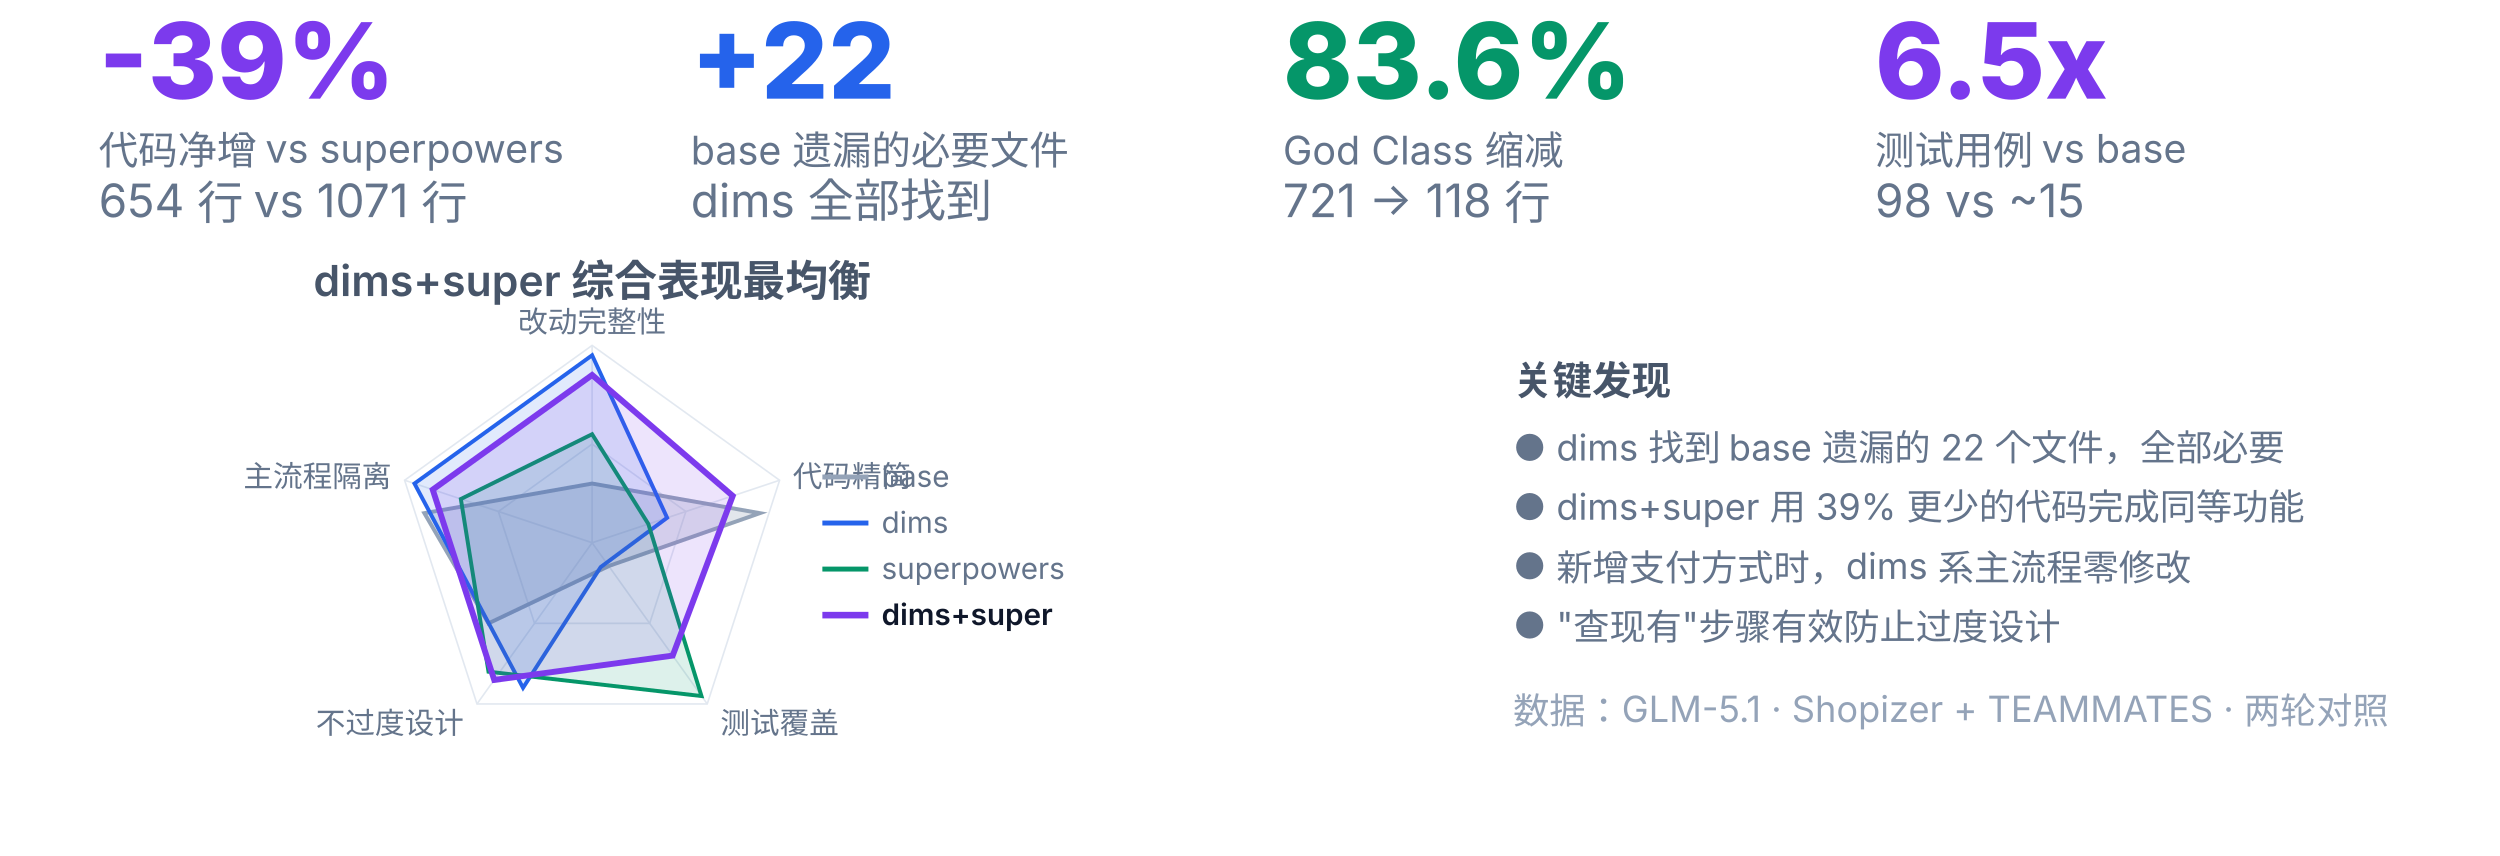
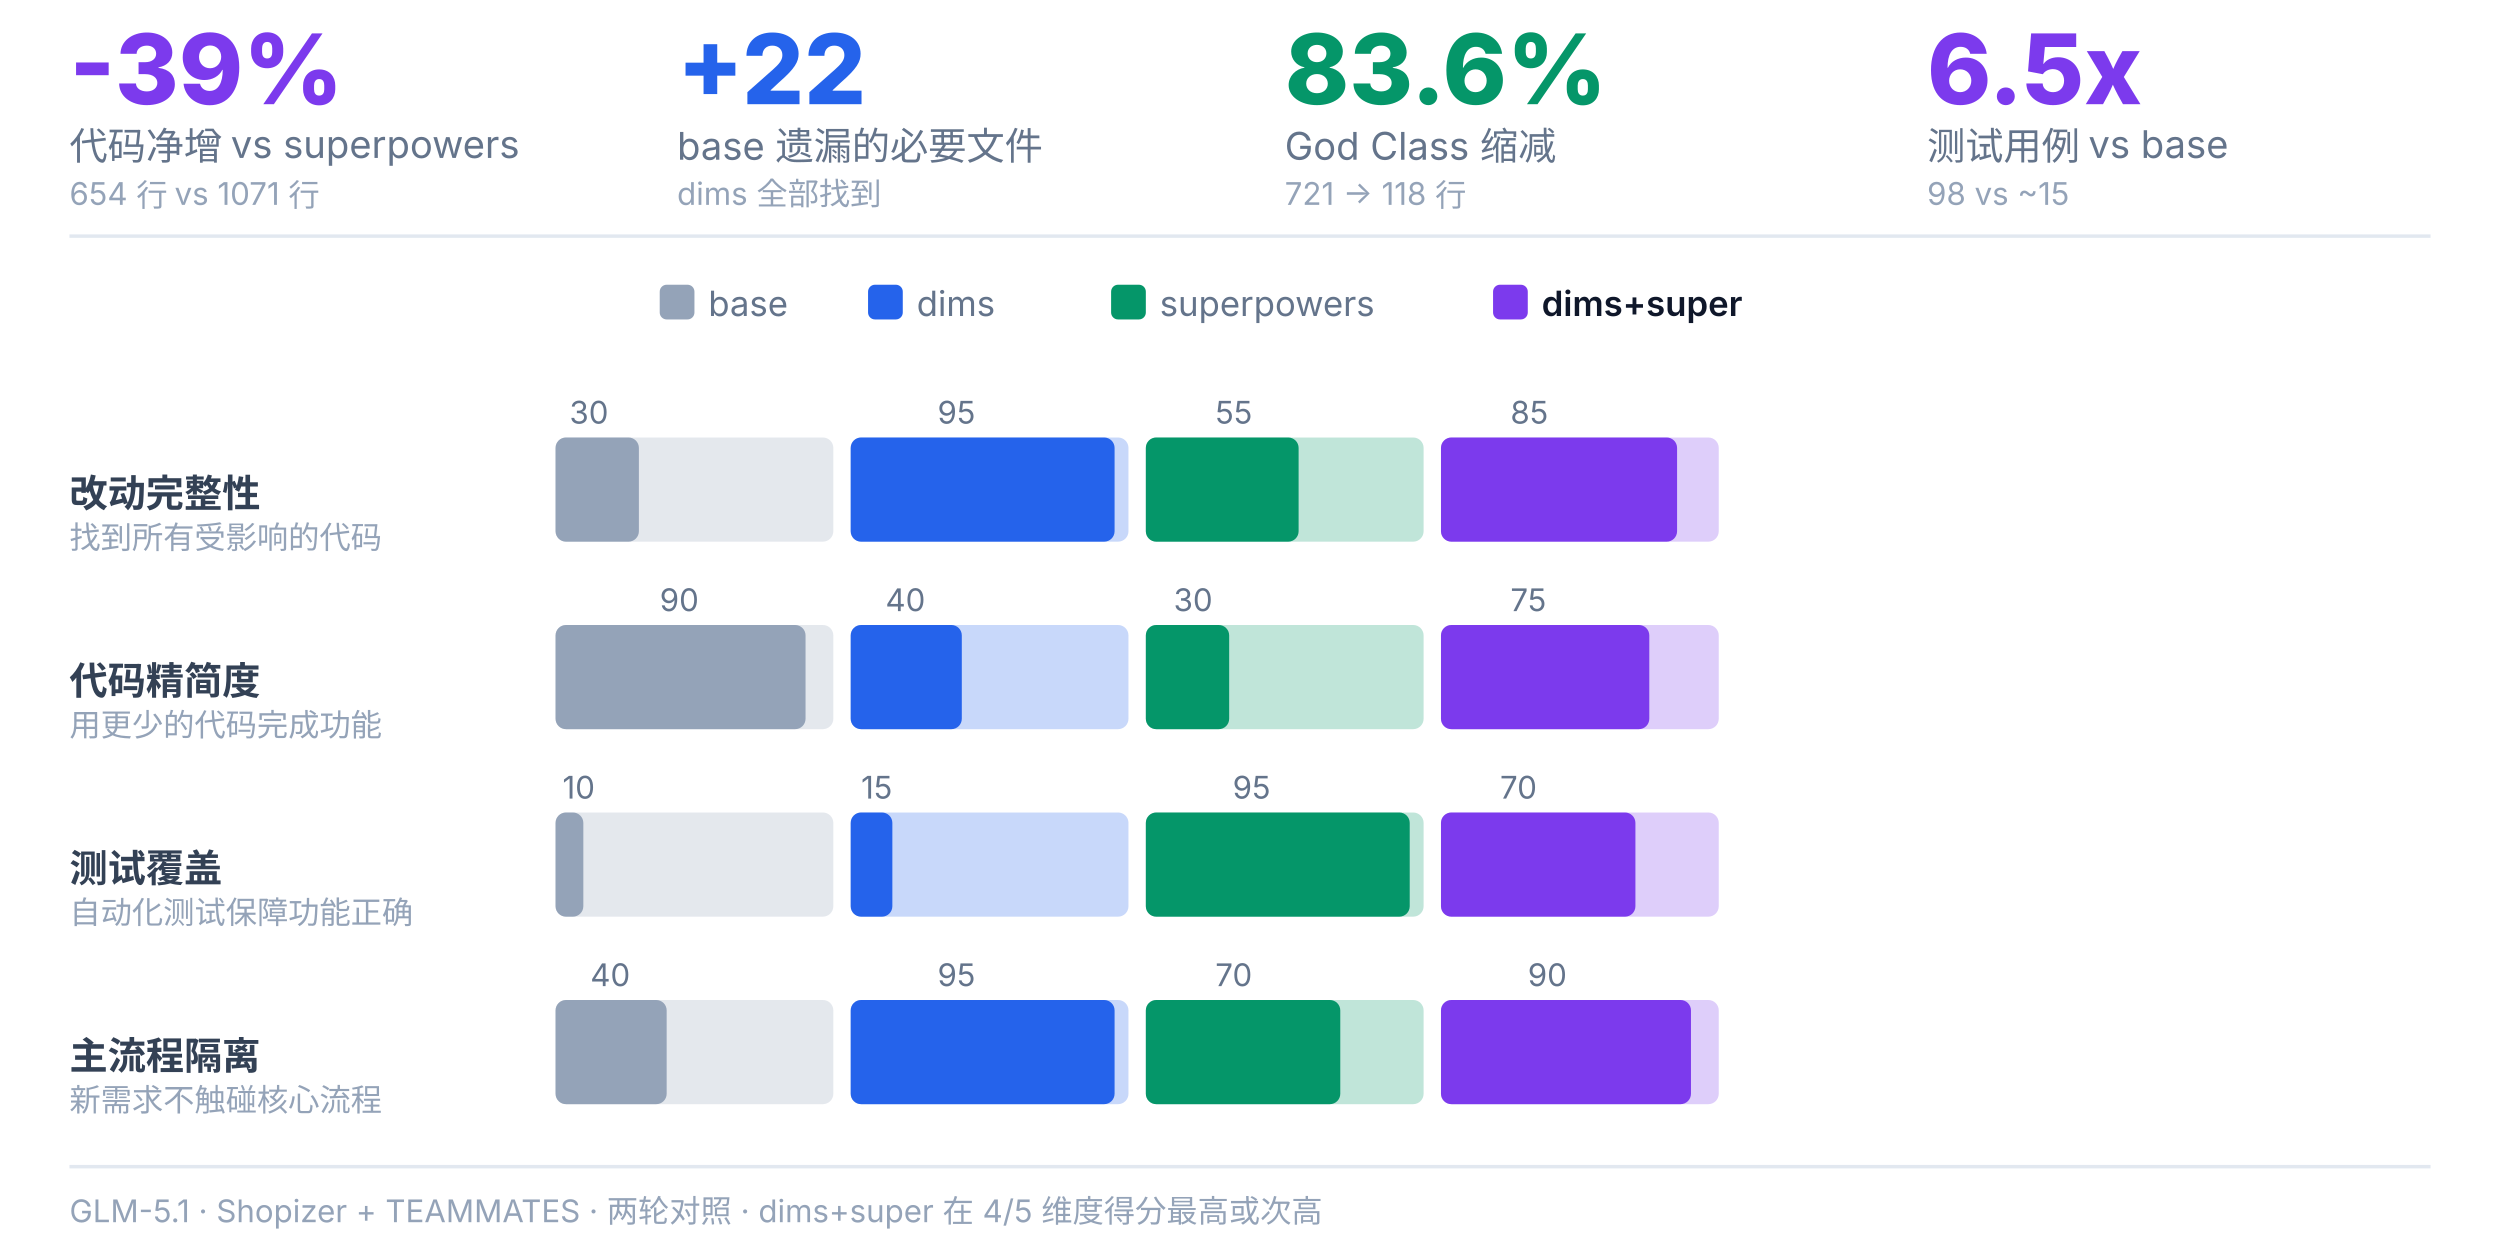
- <svg xmlns="http://www.w3.org/2000/svg" viewBox="0 0 760 260" width="760" height="260">
+ <svg xmlns="http://www.w3.org/2000/svg" viewBox="0 0 720 360" width="720" height="360">
  <style>
    text { font-family: -apple-system, "Segoe UI", sans-serif; }
-     .num { font-size: 32px; font-weight: 800; }
-     .unit { font-size: 14px; fill: #64748b; }
-     .desc { font-size: 12px; fill: #64748b; }
-     .title { font-size: 13px; fill: #475569; font-weight: 600; }
  </style>
-   <g transform="translate(30, 30)">
-     <text class="num" fill="#7c3aed">-39%</text>
-     <text class="desc" y="20">代码净增 vs superpowers</text>
-     <text class="unit" y="36">654 行 vs 1071 行</text>
+   <g transform="translate(20, 30)">
+     <text font-size="28" font-weight="800" fill="#7c3aed">-39%</text>
+     <text font-size="11" fill="#64748b" y="16">代码净增 vs superpowers</text>
+     <text font-size="9" fill="#94a3b8" y="29">654 行 vs 1071 行</text>
  </g>
-   <g transform="translate(210, 30)">
-     <text class="num" fill="#2563eb">+22</text>
-     <text class="desc" y="20">base 遗漏的必要文件</text>
-     <text class="unit" y="36">dims 全部找到</text>
+   <g transform="translate(195, 30)">
+     <text font-size="28" font-weight="800" fill="#2563eb">+22</text>
+     <text font-size="11" fill="#64748b" y="16">base 遗漏的必要文件</text>
+     <text font-size="9" fill="#94a3b8" y="29">dims 全部找到</text>
  </g>
-   <g transform="translate(390, 30)">
-     <text class="num" fill="#059669">83.6%</text>
-     <text class="desc" y="20">God Class 缩减</text>
-     <text class="unit" y="36">721 → 118 行</text>
+   <g transform="translate(370, 30)">
+     <text font-size="28" font-weight="800" fill="#059669">83.6%</text>
+     <text font-size="11" fill="#64748b" y="16">God Class 缩减</text>
+     <text font-size="9" fill="#94a3b8" y="29">721 → 118 行</text>
  </g>
-   <g transform="translate(570, 30)">
-     <text class="num" fill="#7c3aed">6.5x</text>
-     <text class="desc" y="20">测试用例 vs base</text>
-     <text class="unit" y="36">98 vs ~15</text>
+   <g transform="translate(555, 30)">
+     <text font-size="28" font-weight="800" fill="#7c3aed">6.5x</text>
+     <text font-size="11" fill="#64748b" y="16">测试用例 vs base</text>
+     <text font-size="9" fill="#94a3b8" y="29">98 vs ~15</text>
  </g>
-   <g transform="translate(180, 165)">
-     <text class="title" text-anchor="middle" y="-75">dims+super 综合表现最均衡</text>
-     <line x1="0" y1="0" x2="0" y2="-60" stroke="#e2e8f0" stroke-width="0.5" />
-     <line x1="0" y1="0" x2="57" y2="-19" stroke="#e2e8f0" stroke-width="0.5" />
-     <line x1="0" y1="0" x2="35" y2="49" stroke="#e2e8f0" stroke-width="0.5" />
-     <line x1="0" y1="0" x2="-35" y2="49" stroke="#e2e8f0" stroke-width="0.5" />
-     <line x1="0" y1="0" x2="-57" y2="-19" stroke="#e2e8f0" stroke-width="0.5" />
-     <polygon points="0,-30 28.5,-9.5 17.5,24.5 -17.5,24.5 -28.5,-9.5" fill="none" stroke="#e2e8f0" stroke-width="0.5" />
-     <polygon points="0,-60 57,-19 35,49 -35,49 -57,-19" fill="none" stroke="#e2e8f0" stroke-width="0.5" />
-     <text font-size="9" fill="#64748b" text-anchor="middle" x="0" y="-64">改动完整性</text>
-     <text font-size="9" fill="#64748b" text-anchor="start" x="61" y="-17">代码精简</text>
-     <text font-size="9" fill="#64748b" text-anchor="start" x="39" y="58">测试覆盖</text>
-     <text font-size="9" fill="#64748b" text-anchor="end" x="-39" y="58">不过度设计</text>
-     <text font-size="9" fill="#64748b" text-anchor="end" x="-61" y="-17">主流程隔离</text>
-     <polygon points="0,-18 51,-9 5.25,7 -31.5,24.5 -51,-9" fill="#94a3b844" stroke="#94a3b8" stroke-width="1.2" />
-     <polygon points="0,-57 22.8,-7.6 2.6,7.4 -21,44.1 -54,-18" fill="#2563eb22" stroke="#2563eb" stroke-width="1.2" />
-     <polygon points="0,-33 17.1,-5.7 33.25,46.6 -31.5,39.2 -39.9,-13.3" fill="#05966922" stroke="#059669" stroke-width="1.2" />
-     <polygon points="0,-51 42.75,-14.25 24.5,34.3 -29.75,41.7 -48.45,-16.15" fill="#7c3aed22" stroke="#7c3aed" stroke-width="1.8" />
-     <g transform="translate(70, -20)">
-       <line x1="0" y1="0" x2="14" y2="0" stroke="#94a3b8" stroke-width="1.5" />
-       <text font-size="9" fill="#64748b" x="18" y="3">base</text>
-       <line x1="0" y1="14" x2="14" y2="14" stroke="#2563eb" stroke-width="1.5" />
-       <text font-size="9" fill="#64748b" x="18" y="17">dims</text>
-       <line x1="0" y1="28" x2="14" y2="28" stroke="#059669" stroke-width="1.5" />
-       <text font-size="9" fill="#64748b" x="18" y="31">superpowers</text>
-       <line x1="0" y1="42" x2="14" y2="42" stroke="#7c3aed" stroke-width="2" />
-       <text font-size="9" fill="#0f172a" font-weight="600" x="18" y="45">dims+super</text>
+   <line x1="20" y1="68" x2="700" y2="68" stroke="#e2e8f0" stroke-width="1" />
+   <g transform="translate(190, 82)">
+     <rect width="10" height="10" rx="2" fill="#94a3b8" />
+     <text font-size="10" fill="#64748b" x="14" y="9">base</text>
+     <rect x="60" width="10" height="10" rx="2" fill="#2563eb" />
+     <text font-size="10" fill="#64748b" x="74" y="9">dims</text>
+     <rect x="130" width="10" height="10" rx="2" fill="#059669" />
+     <text font-size="10" fill="#64748b" x="144" y="9">superpowers</text>
+     <rect x="240" width="10" height="10" rx="2" fill="#7c3aed" />
+     <text font-size="10" fill="#0f172a" font-weight="600" x="254" y="9">dims+super</text>
+   </g>
+   <g transform="translate(20, 106)">
+     <text font-size="11" fill="#334155" font-weight="600" y="40">改动完整性</text>
+     <text font-size="9" fill="#94a3b8" y="52">找到所有受影响的代码</text>
+     <g transform="translate(140, 0)">
+       <rect x="0" y="20" width="80" height="30" rx="3" fill="#94a3b8" opacity="0.25" />
+       <rect x="0" y="20" width="24" height="30" rx="3" fill="#94a3b8" />
+       <text font-size="9" fill="#64748b" x="4" y="16">30</text>
+       <rect x="85" y="20" width="80" height="30" rx="3" fill="#2563eb" opacity="0.25" />
+       <rect x="85" y="20" width="76" height="30" rx="3" fill="#2563eb" />
+       <text font-size="9" fill="#64748b" x="110" y="16">95</text>
+       <rect x="170" y="20" width="80" height="30" rx="3" fill="#059669" opacity="0.25" />
+       <rect x="170" y="20" width="44" height="30" rx="3" fill="#059669" />
+       <text font-size="9" fill="#64748b" x="190" y="16">55</text>
+       <rect x="255" y="20" width="80" height="30" rx="3" fill="#7c3aed" opacity="0.25" />
+       <rect x="255" y="20" width="68" height="30" rx="3" fill="#7c3aed" />
+       <text font-size="9" fill="#64748b" x="275" y="16">85</text>
    </g>
  </g>
-   <g transform="translate(460, 120)">
-     <text font-size="12" fill="#475569" font-weight="600">关键发现</text>
-     <text font-size="11" fill="#64748b" y="20">● dims 找到 base 遗漏的 22 个文件，全部必要</text>
-     <text font-size="11" fill="#64748b" y="38">● dims+super 用 39% 更少的代码完成同等功能</text>
-     <text font-size="11" fill="#64748b" y="56">● 新增支付方式时，dims 系主流程零修改</text>
-     <text font-size="11" fill="#64748b" y="74">● "查现有"步骤有效防止过度设计</text>
-     <text font-size="11" fill="#94a3b8" y="100">数据：GLM-5.1 · Shopizer + TEAMMATES · 两轮对照</text>
+   <g transform="translate(20, 160)">
+     <text font-size="11" fill="#334155" font-weight="600" y="40">代码精简度</text>
+     <text font-size="9" fill="#94a3b8" y="52">用更少的代码完成功能</text>
+     <g transform="translate(140, 0)">
+       <rect x="0" y="20" width="80" height="30" rx="3" fill="#94a3b8" opacity="0.25" />
+       <rect x="0" y="20" width="72" height="30" rx="3" fill="#94a3b8" />
+       <text font-size="9" fill="#64748b" x="30" y="16">90</text>
+       <rect x="85" y="20" width="80" height="30" rx="3" fill="#2563eb" opacity="0.25" />
+       <rect x="85" y="20" width="32" height="30" rx="3" fill="#2563eb" />
+       <text font-size="9" fill="#64748b" x="95" y="16">40</text>
+       <rect x="170" y="20" width="80" height="30" rx="3" fill="#059669" opacity="0.25" />
+       <rect x="170" y="20" width="24" height="30" rx="3" fill="#059669" />
+       <text font-size="9" fill="#64748b" x="178" y="16">30</text>
+       <rect x="255" y="20" width="80" height="30" rx="3" fill="#7c3aed" opacity="0.25" />
+       <rect x="255" y="20" width="60" height="30" rx="3" fill="#7c3aed" />
+       <text font-size="9" fill="#64748b" x="275" y="16">75</text>
+     </g>
  </g>
+   <g transform="translate(20, 214)">
+     <text font-size="11" fill="#334155" font-weight="600" y="40">测试覆盖</text>
+     <text font-size="9" fill="#94a3b8" y="52">自动化测试保障功能正确</text>
+     <g transform="translate(140, 0)">
+       <rect x="0" y="20" width="80" height="30" rx="3" fill="#94a3b8" opacity="0.25" />
+       <rect x="0" y="20" width="8" height="30" rx="3" fill="#94a3b8" />
+       <text font-size="9" fill="#64748b" x="2" y="16">10</text>
+       <rect x="85" y="20" width="80" height="30" rx="3" fill="#2563eb" opacity="0.25" />
+       <rect x="85" y="20" width="12" height="30" rx="3" fill="#2563eb" />
+       <text font-size="9" fill="#64748b" x="88" y="16">15</text>
+       <rect x="170" y="20" width="80" height="30" rx="3" fill="#059669" opacity="0.25" />
+       <rect x="170" y="20" width="76" height="30" rx="3" fill="#059669" />
+       <text font-size="9" fill="#64748b" x="195" y="16">95</text>
+       <rect x="255" y="20" width="80" height="30" rx="3" fill="#7c3aed" opacity="0.25" />
+       <rect x="255" y="20" width="56" height="30" rx="3" fill="#7c3aed" />
+       <text font-size="9" fill="#64748b" x="272" y="16">70</text>
+     </g>
+   </g>
+   <g transform="translate(20, 268)">
+     <text font-size="11" fill="#334155" font-weight="600" y="40">主流程隔离</text>
+     <text font-size="9" fill="#94a3b8" y="52">新需求不触碰核心流程</text>
+     <g transform="translate(140, 0)">
+       <rect x="0" y="20" width="80" height="30" rx="3" fill="#94a3b8" opacity="0.25" />
+       <rect x="0" y="20" width="32" height="30" rx="3" fill="#94a3b8" />
+       <text font-size="9" fill="#64748b" x="10" y="16">40</text>
+       <rect x="85" y="20" width="80" height="30" rx="3" fill="#2563eb" opacity="0.25" />
+       <rect x="85" y="20" width="76" height="30" rx="3" fill="#2563eb" />
+       <text font-size="9" fill="#64748b" x="110" y="16">95</text>
+       <rect x="170" y="20" width="80" height="30" rx="3" fill="#059669" opacity="0.25" />
+       <rect x="170" y="20" width="56" height="30" rx="3" fill="#059669" />
+       <text font-size="9" fill="#64748b" x="190" y="16">70</text>
+       <rect x="255" y="20" width="80" height="30" rx="3" fill="#7c3aed" opacity="0.25" />
+       <rect x="255" y="20" width="72" height="30" rx="3" fill="#7c3aed" />
+       <text font-size="9" fill="#64748b" x="280" y="16">90</text>
+     </g>
+   </g>
+   <line x1="20" y1="336" x2="700" y2="336" stroke="#e2e8f0" stroke-width="1" />
+   <text font-size="9" fill="#94a3b8" x="20" y="352">GLM-5.1 · Shopizer + TEAMMATES · 两轮对照 · dims+super 在 4/5 维度得分最高或次高</text>
</svg>
